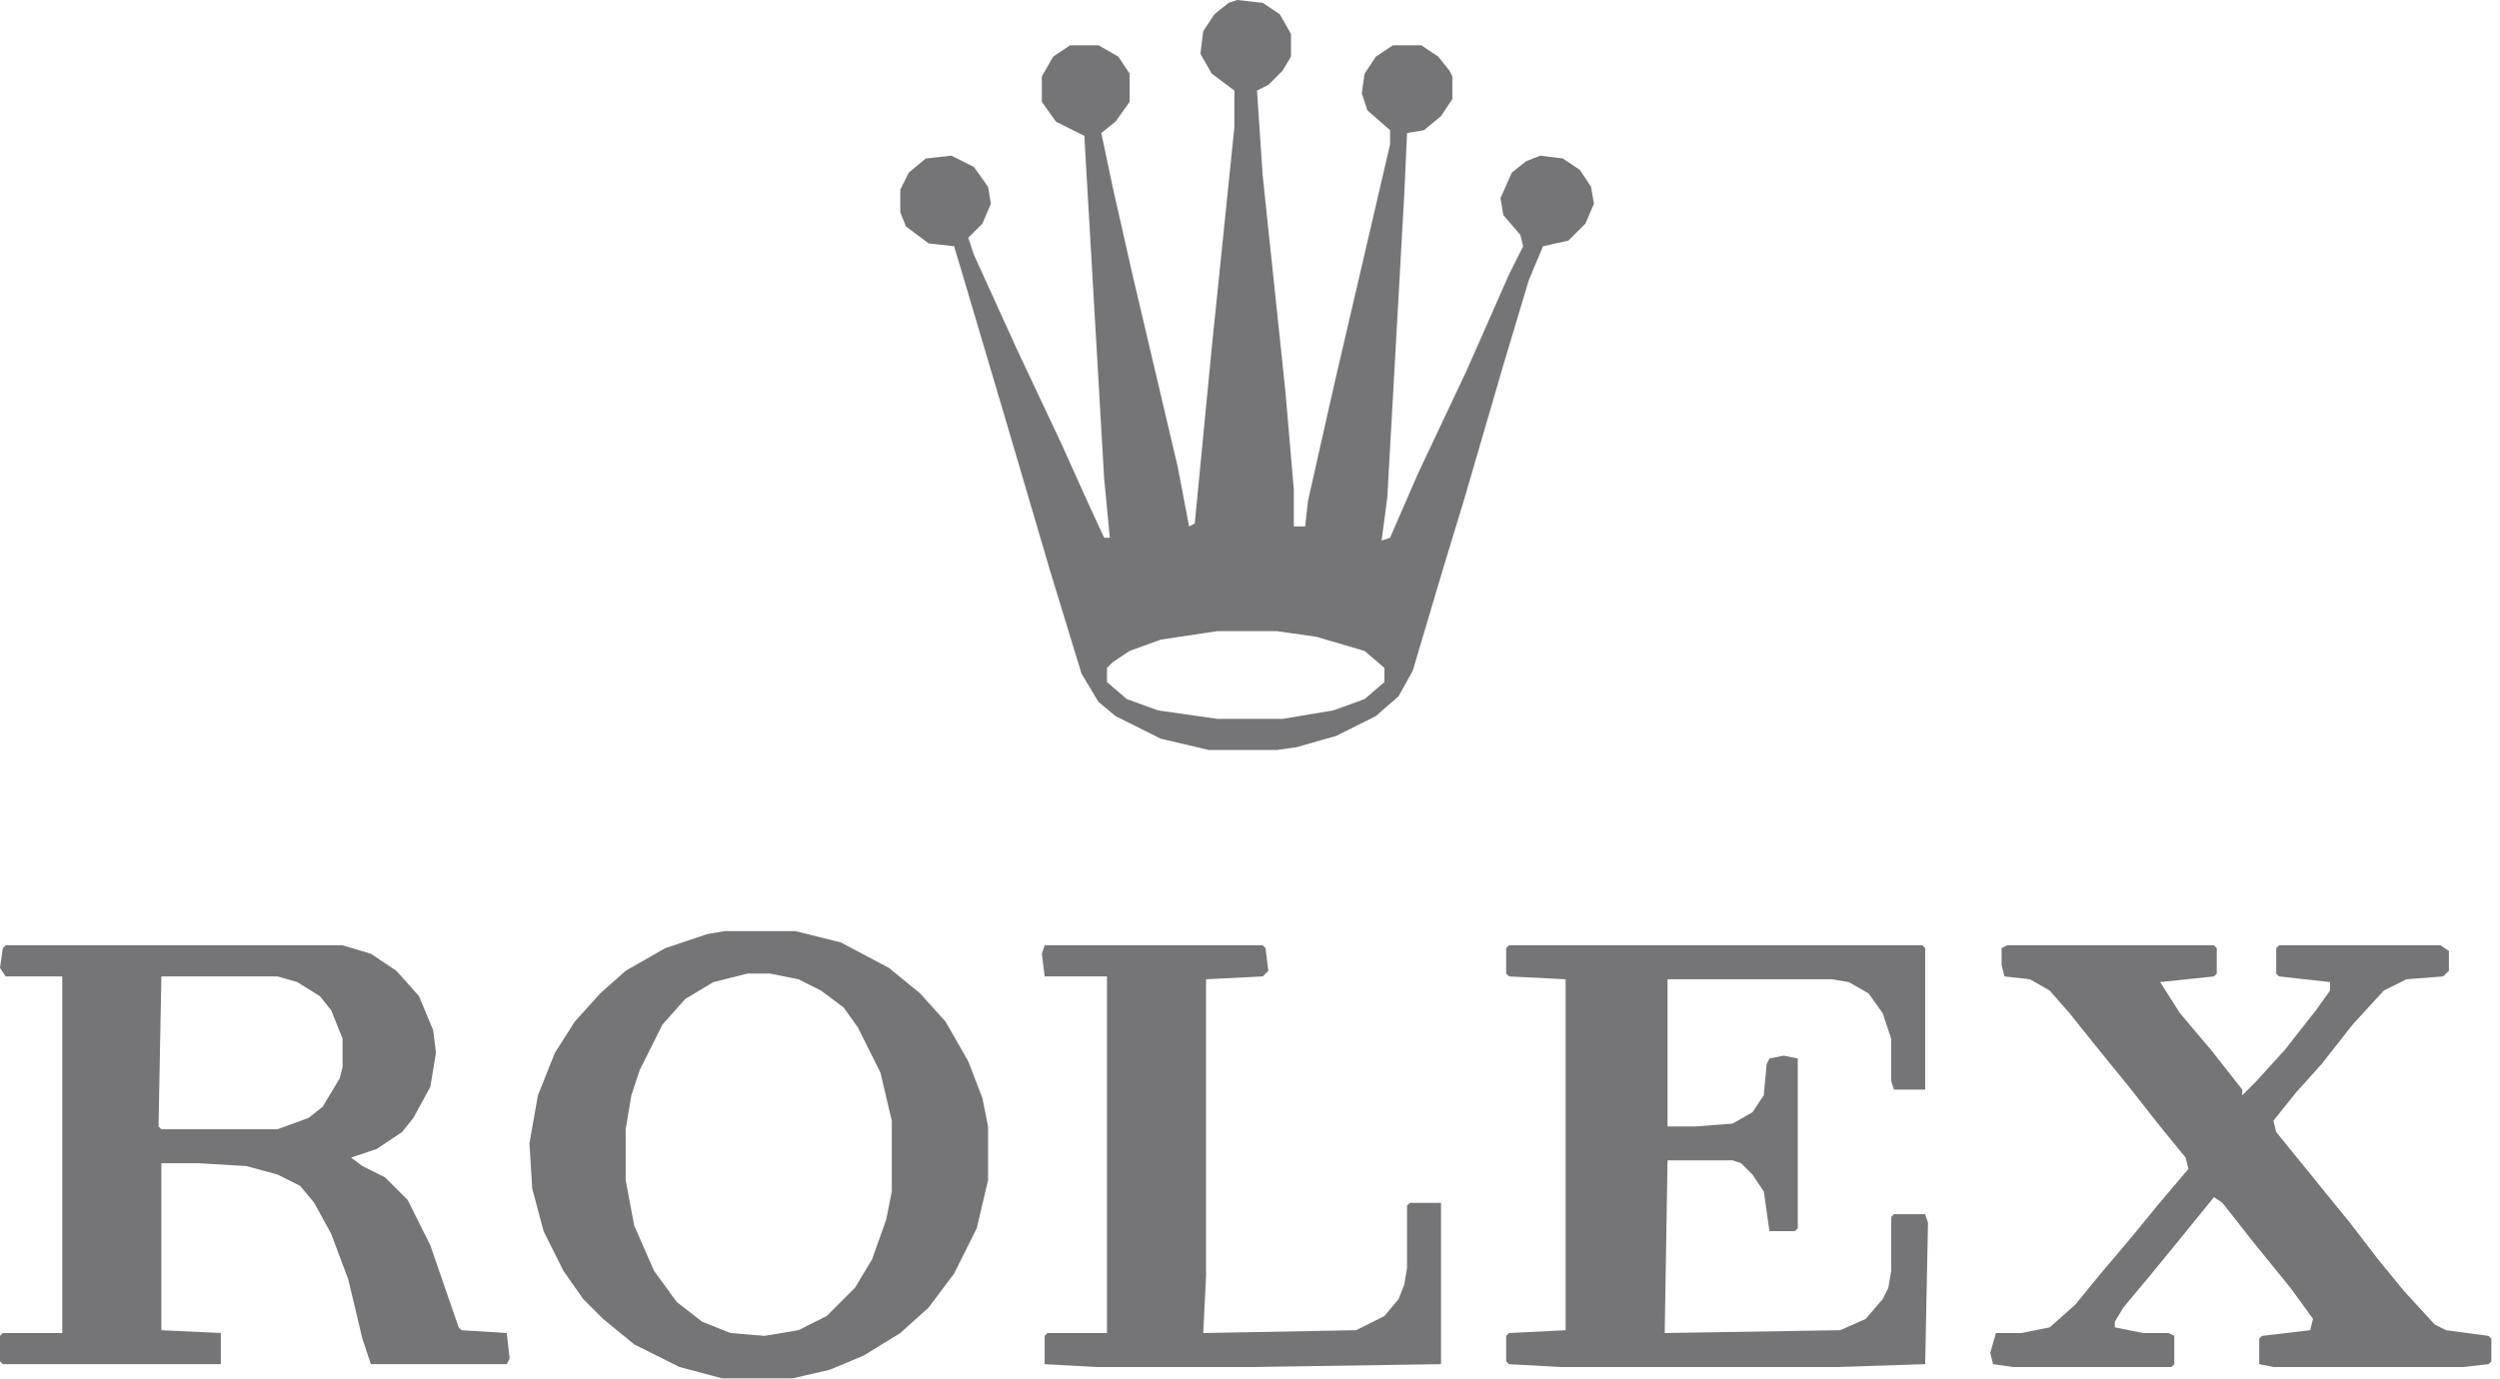
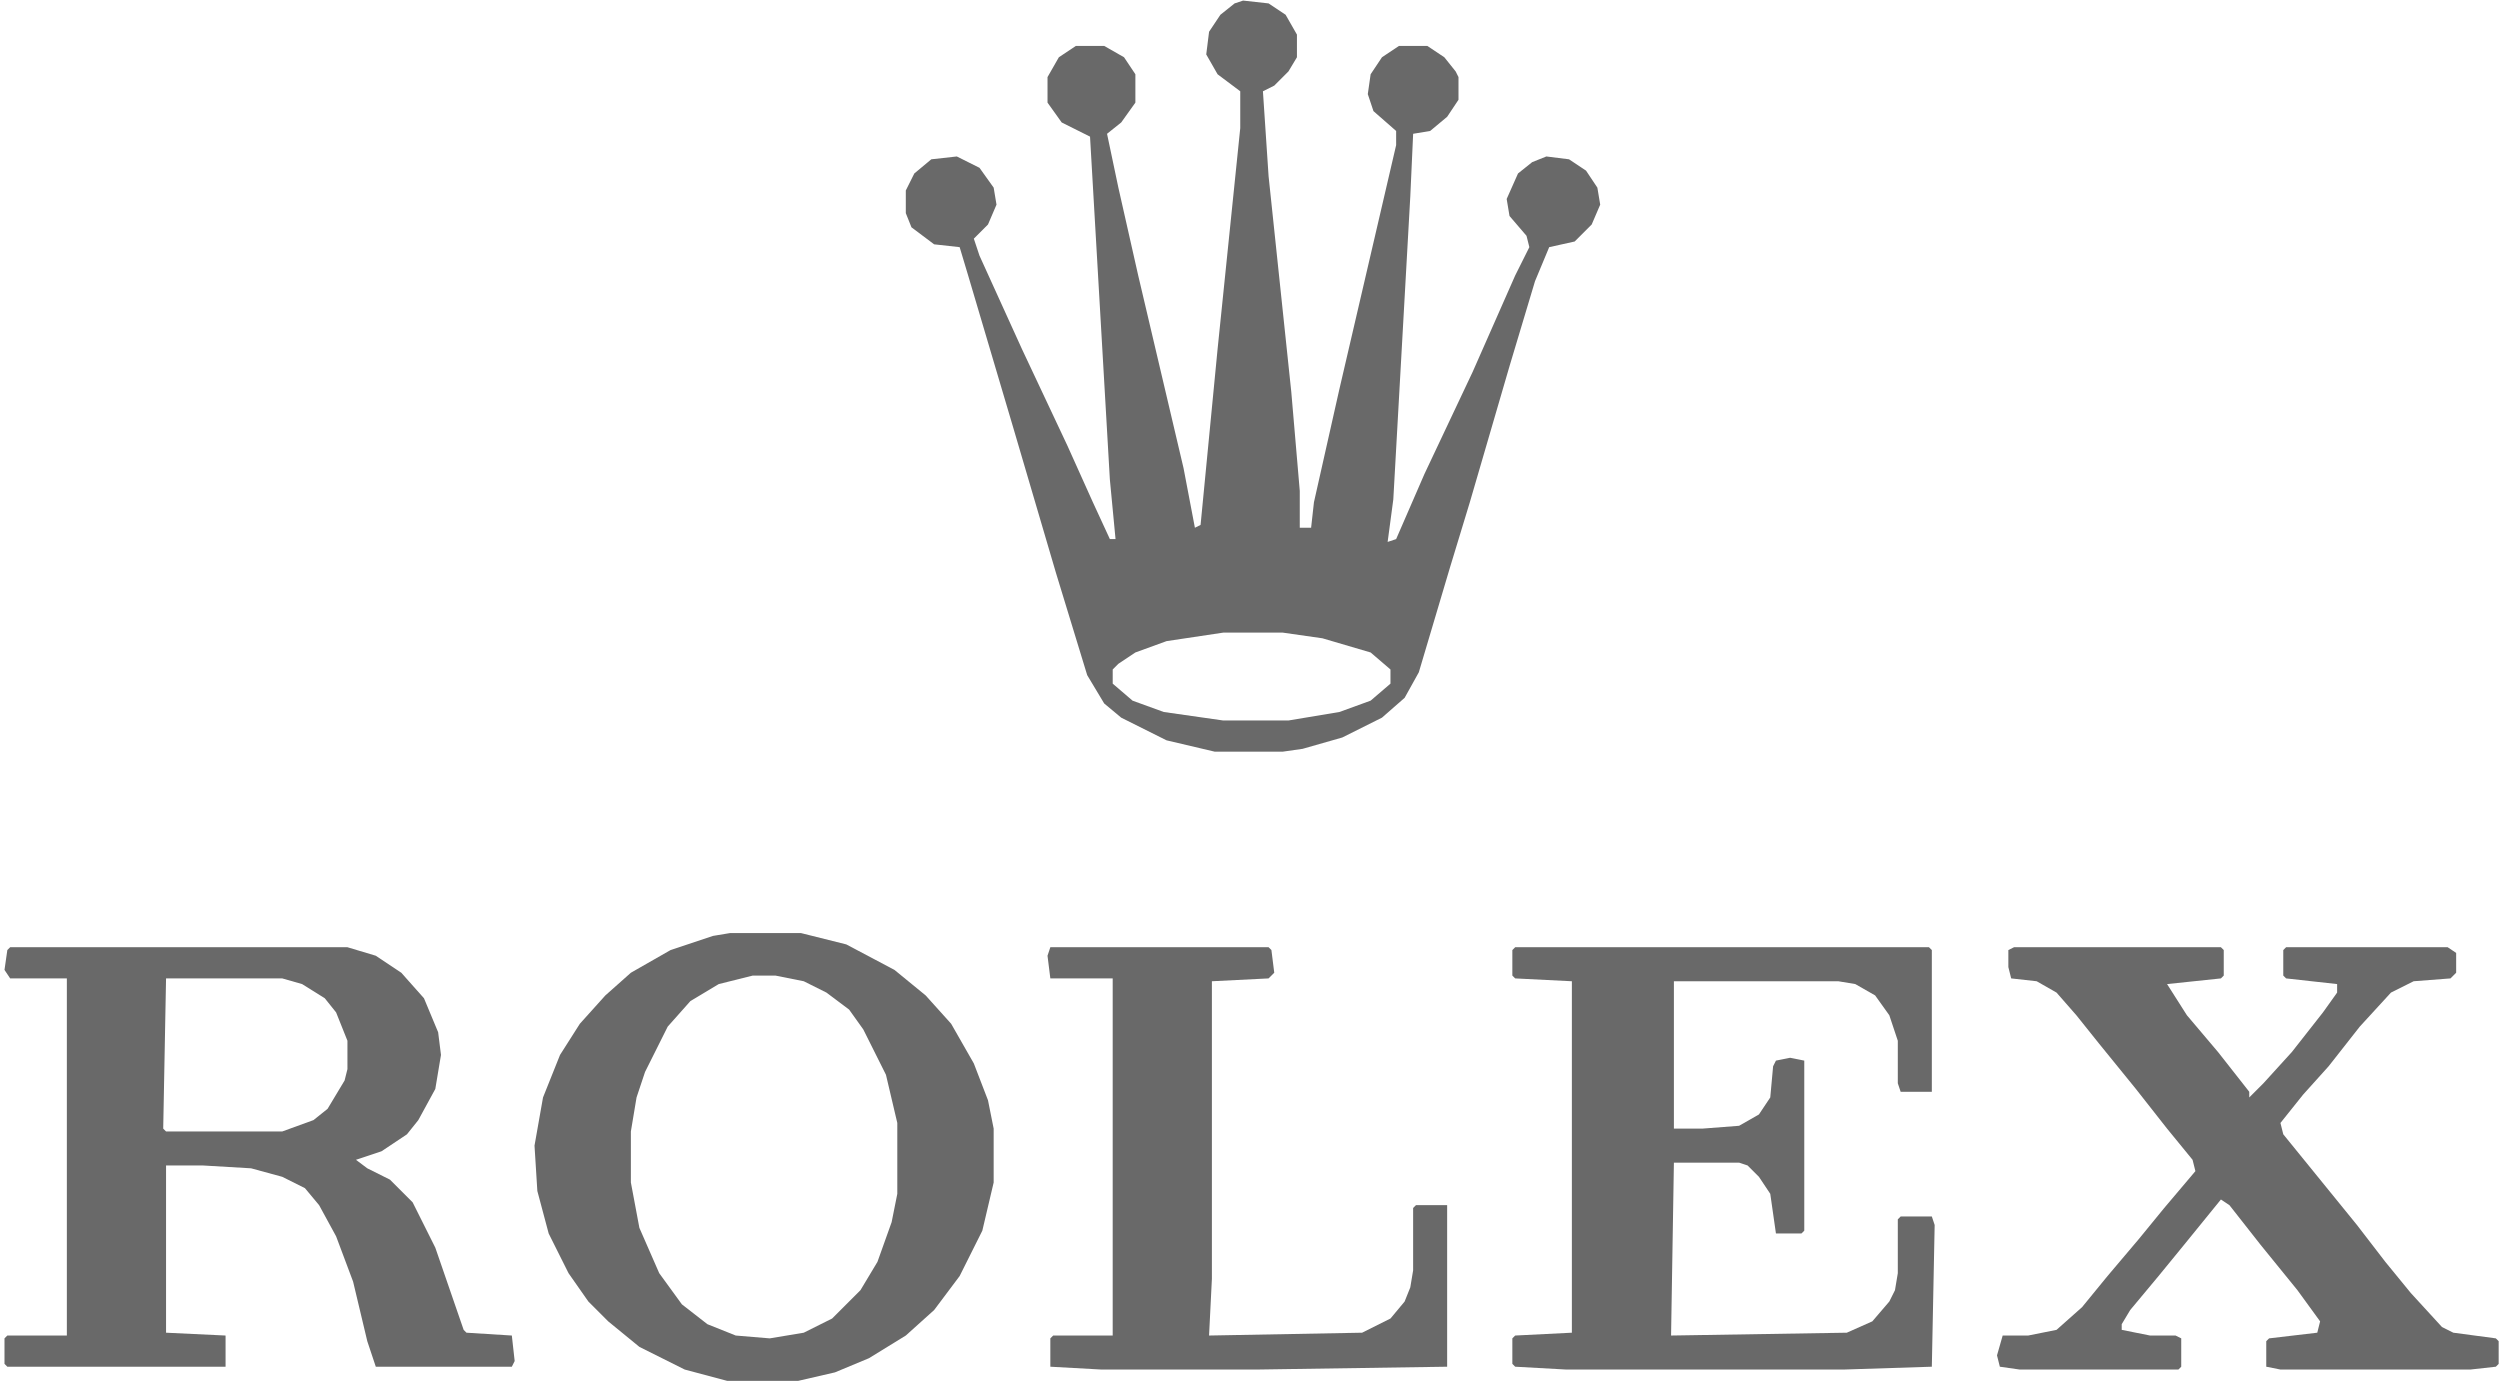
- <svg xmlns="http://www.w3.org/2000/svg" width="145" height="80" viewBox="0 0 145 80" fill="none">
-   <path d="M71.787 0L73.265 0.164L74.251 0.821L74.908 1.971V3.285L74.415 4.107L73.594 4.928L72.936 5.257L73.265 10.185L74.579 22.669L75.072 28.419V30.554H75.729L75.893 29.076L77.372 22.505L80.657 8.378V7.556L79.343 6.407L79.014 5.421L79.179 4.271L79.836 3.285L80.821 2.628H82.464L83.45 3.285L84.107 4.107L84.271 4.435V5.749L83.614 6.735L82.628 7.556L81.643 7.721L81.478 11.335L80.493 28.912L80.164 31.376L80.657 31.212L82.3 27.433L85.093 21.52L87.556 15.934L88.378 14.292L88.214 13.634L87.228 12.485L87.064 11.499L87.721 10.021L88.542 9.363L89.364 9.035L90.678 9.199L91.663 9.856L92.32 10.842L92.485 11.828L91.992 12.977L91.006 13.963L89.528 14.292L88.706 16.263L87.228 21.191L84.928 29.076L83.778 32.854L81.971 38.932L81.15 40.411L79.836 41.561L77.536 42.711L75.236 43.367L74.086 43.532H70.144L67.351 42.875L64.723 41.561L63.737 40.739L62.752 39.096L60.945 33.183L58.481 24.805L55.852 15.934L55.359 14.292L53.881 14.127L52.567 13.142L52.238 12.32V11.006L52.731 10.021L53.717 9.199L55.195 9.035L56.509 9.692L57.331 10.842L57.495 11.828L57.002 12.977L56.181 13.799L56.509 14.784L58.973 20.205L61.602 25.791L63.08 29.076L64.066 31.212H64.394L64.066 27.762L62.916 7.885L61.273 7.064L60.452 5.914V4.435L61.109 3.285L62.094 2.628H63.737L64.887 3.285L65.544 4.271V5.914L64.723 7.064L63.901 7.721L64.559 10.842L65.709 15.934L68.337 27.105L68.994 30.554L69.323 30.39L70.308 20.205L71.622 7.392V5.257L70.308 4.271L69.651 3.121L69.815 1.807L70.472 0.821L71.294 0.164L71.787 0ZM70.637 36.632L67.351 37.125L65.544 37.782L64.559 38.439L64.23 38.768V39.589L65.38 40.575L67.187 41.232L70.637 41.725H74.415L77.372 41.232L79.179 40.575L80.329 39.589V38.768L79.179 37.782L76.386 36.961L74.086 36.632H70.637Z" fill="#757477" />
-   <path d="M0.329 54.867H19.877L21.52 55.359L22.998 56.345L24.312 57.823L25.134 59.795L25.298 61.109L24.969 63.08L23.984 64.887L23.326 65.708L21.848 66.694L20.37 67.187L21.027 67.68L22.341 68.337L23.655 69.651L24.969 72.279L26.612 77.043L26.776 77.207L29.404 77.372L29.569 78.85L29.404 79.179H21.52L21.027 77.7L20.205 74.251L19.22 71.622L18.234 69.815L17.413 68.829L16.099 68.172L14.292 67.68L11.499 67.515H9.363V77.207L12.813 77.372V79.179H0.164L0 79.014V77.536L0.164 77.372H3.614V56.673H0.329L0 56.181L0.164 55.031L0.329 54.867ZM9.363 56.673L9.199 65.38L9.363 65.544H16.099L17.905 64.887L18.727 64.23L19.712 62.587L19.877 61.93V60.288L19.22 58.645L18.563 57.823L17.248 57.002L16.099 56.673H9.363Z" fill="#757477" />
-   <path d="M42.053 54.045H46.16L48.789 54.702L51.581 56.181L53.388 57.659L54.867 59.302L56.181 61.602L57.002 63.737L57.331 65.38V68.501L56.673 71.294L55.359 73.922L53.881 75.893L52.238 77.372L50.103 78.686L48.132 79.507L45.996 80H41.889L39.425 79.343L36.797 78.029L34.99 76.55L33.84 75.4L32.69 73.758L31.54 71.458L30.883 68.994L30.719 66.365L31.212 63.573L32.197 61.109L33.347 59.302L34.825 57.659L36.304 56.345L38.604 55.031L41.068 54.209L42.053 54.045ZM43.367 56.509L41.396 57.002L39.754 57.988L38.439 59.466L37.125 62.094L36.633 63.573L36.304 65.544V68.501L36.797 71.129L37.947 73.758L39.261 75.565L40.739 76.715L42.382 77.372L44.353 77.536L46.325 77.207L47.967 76.386L49.61 74.743L50.596 73.101L51.417 70.801L51.745 69.158V65.051L51.088 62.259L49.774 59.63L48.953 58.48L47.639 57.495L46.325 56.838L44.682 56.509H43.367Z" fill="#757477" />
-   <path d="M87.557 54.867H111.54L111.705 55.031V63.244H109.898L109.733 62.752V60.288L109.241 58.809L108.419 57.659L107.269 57.002L106.284 56.838H96.756V65.38H98.399L100.534 65.216L101.684 64.558L102.341 63.573L102.506 61.766L102.67 61.437L103.491 61.273L104.312 61.437V71.294L104.148 71.458H102.67L102.341 69.158L101.684 68.172L101.027 67.515L100.534 67.351H96.756L96.592 77.372L106.777 77.207L108.255 76.55L109.241 75.4L109.569 74.743L109.733 73.758V70.636L109.898 70.472H111.705L111.869 70.965L111.705 79.179L106.612 79.343H90.514L87.557 79.179L87.393 79.014V77.536L87.557 77.372L90.842 77.207V56.838L87.557 56.673L87.393 56.509V55.031L87.557 54.867Z" fill="#757477" />
-   <path d="M116.468 54.867H128.46L128.624 55.031V56.509L128.46 56.673L125.339 57.002L126.489 58.809L128.296 60.944L130.103 63.244V63.573L130.924 62.752L132.567 60.944L134.374 58.645L135.195 57.495V57.002L132.238 56.673L132.074 56.509V55.031L132.238 54.867H141.602L142.094 55.195V56.345L141.766 56.673L139.63 56.838L138.316 57.495L136.509 59.466L134.702 61.766L133.224 63.409L131.91 65.051L132.074 65.708L136.345 70.965L137.988 73.101L139.466 74.908L141.273 76.879L141.93 77.207L144.394 77.536L144.558 77.7V79.014L144.394 79.179L142.916 79.343H131.91L131.088 79.179V77.7L131.252 77.536L134.045 77.207L134.209 76.55L132.895 74.743L130.76 72.115L128.953 69.815L128.46 69.487L126.324 72.115L124.846 73.922L123.203 75.893L122.71 76.715V77.043L124.353 77.372H125.831L126.16 77.536V79.179L125.996 79.343H116.797L115.647 79.179L115.482 78.522L115.811 77.372H117.289L118.932 77.043L120.411 75.729L121.889 73.922L123.696 71.786L125.174 69.979L126.981 67.844L126.817 67.187L125.339 65.38L123.532 63.08L121.396 60.452L120.082 58.809L118.932 57.495L117.782 56.838L116.304 56.673L116.14 56.016V55.031L116.468 54.867Z" fill="#757477" />
-   <path d="M60.615 54.867H73.264L73.429 55.031L73.593 56.345L73.264 56.673L69.979 56.838V74.086L69.815 77.372L78.685 77.207L80.328 76.386L81.149 75.4L81.478 74.579L81.642 73.593V69.979L81.806 69.815H83.613V79.179L72.607 79.343H63.572L60.615 79.179V77.536L60.78 77.372H64.229V56.673H60.615L60.451 55.359L60.615 54.867Z" fill="#757477" />
+ <svg xmlns="http://www.w3.org/2000/svg" width="528" height="292" viewBox="0 0 528 292" fill="none">
+   <path d="M262.539 0.122L267.927 0.72L271.519 3.115L273.913 7.305V12.094L272.117 15.087L269.124 18.08L266.73 19.277L267.927 37.235L272.716 82.729L274.511 103.68V111.462H276.906L277.505 106.075L282.892 82.13L294.864 30.651V27.658L290.075 23.467L288.878 19.876L289.477 15.685L291.871 12.094L295.463 9.7H301.449L305.041 12.094L307.435 15.087L308.033 16.284V21.073L305.639 24.665L302.047 27.658L298.456 28.256L297.857 41.425L294.266 105.476L293.068 114.455L294.864 113.857L300.85 100.089L311.027 78.539L320.005 58.187L322.999 52.2L322.4 49.806L318.808 45.616L318.21 42.024L320.604 36.637L323.597 34.242L326.59 33.045L331.379 33.644L334.971 36.038L337.365 39.63L337.964 43.221L336.168 47.411L332.576 51.003L327.189 52.2L324.196 59.383L318.808 77.342L310.428 106.075L306.238 119.843L299.653 141.991L296.66 147.379L291.871 151.569L283.491 155.759L275.11 158.153L270.92 158.752H256.553L246.377 156.357L236.8 151.569L233.208 148.576L229.616 142.59L223.032 121.04L214.053 90.511L204.475 58.187L202.679 52.2L197.292 51.602L192.503 48.01L191.306 45.017V40.228L193.102 36.637L196.693 33.644L202.081 33.045L206.869 35.44L209.863 39.63L210.461 43.221L208.665 47.411L205.672 50.405L206.869 53.996L215.849 73.75L225.426 94.103L230.814 106.075L234.405 113.857H235.602L234.405 101.286L230.215 28.855L224.229 25.862L221.236 21.672V16.284L223.63 12.094L227.222 9.7H233.208L237.398 12.094L239.793 15.685V21.672L236.8 25.862L233.807 28.256L236.201 39.63L240.391 58.187L249.969 98.891L252.363 111.462L253.561 110.863L257.152 73.75L261.941 27.059V19.277L257.152 15.685L254.758 11.495L255.356 6.706L257.751 3.115L260.744 0.72L262.539 0.122ZM258.349 133.61L246.377 135.406L239.793 137.801L236.201 140.195L235.004 141.393V144.385L239.194 147.977L245.779 150.371L258.349 152.167H272.117L282.892 150.371L289.477 147.977L293.667 144.385V141.393L289.477 137.801L279.3 134.808L270.92 133.61H258.349Z" fill="#696969" />
+   <path d="M2.147 200.055H73.38L79.367 201.851L84.754 205.443L89.543 210.83L92.536 218.013L93.134 222.802L91.937 229.986L88.346 236.57L85.951 239.563L80.564 243.155L75.176 244.951L77.571 246.747L82.36 249.141L87.148 253.93L91.937 263.507L97.923 280.867L98.522 281.466L108.099 282.064L108.698 287.452L108.099 288.649H79.367L77.571 283.261L74.578 270.691L70.986 261.113L67.394 254.528L64.401 250.937L59.613 248.542L53.028 246.747L42.852 246.148H35.07V281.466L47.64 282.064V288.649H1.548L0.949 288.05V282.663L1.548 282.064H14.119V206.64H2.147L0.949 204.844L1.548 200.654L2.147 200.055ZM35.07 206.64L34.471 238.366L35.07 238.965H59.613L66.197 236.57L69.19 234.176L72.782 228.19L73.38 225.795V219.809L70.986 213.823L68.591 210.83L63.803 207.837L59.613 206.64H35.07Z" fill="#696969" />
+   <path d="M154.192 197.063H169.157L178.735 199.457L188.911 204.844L195.496 210.232L200.883 216.218L205.672 224.599L208.665 232.38L209.862 238.366V249.74L207.468 259.916L202.679 269.494L197.292 276.677L191.305 282.064L183.524 286.853L176.34 289.846L168.558 291.642H153.594L144.614 289.248L135.037 284.459L128.452 279.071L124.262 274.881L120.072 268.895L115.881 260.515L113.487 251.536L112.889 241.958L114.684 231.782L118.276 222.803L122.466 216.218L127.853 210.232L133.241 205.443L141.622 200.655L150.6 197.661L154.192 197.063ZM158.981 206.042L151.798 207.838L145.812 211.429L141.023 216.817L136.234 226.394L134.438 231.782L133.241 238.965V249.74L135.037 259.317L139.227 268.895L144.016 275.48L149.403 279.67L155.389 282.064L162.572 282.663L169.756 281.466L175.742 278.473L181.728 272.487L185.319 266.501L188.312 258.12L189.51 252.134V237.169L187.115 226.993L182.326 217.415L179.333 213.225L174.545 209.633L169.756 207.239L163.77 206.042H158.981Z" fill="#696969" />
+   <path d="M320.006 200.055H407.401L408.003 200.654V230.584H401.418L400.817 228.788V219.809L399.024 214.422L396.028 210.232L391.838 207.837L388.248 207.239H353.528V238.366H359.514L367.295 237.767L371.486 235.373L373.88 231.781L374.481 225.197L375.079 224L378.071 223.401L381.062 224V259.916L380.465 260.514H375.079L373.88 252.134L371.486 248.542L369.092 246.148L367.295 245.549H353.528L352.93 282.064L390.045 281.466L395.431 279.071L399.024 274.881L400.219 272.486L400.817 268.895V257.521L401.418 256.923H408.003L408.6 258.719L408.003 288.649L389.444 289.247H330.781L320.006 288.649L319.408 288.05V282.663L320.006 282.064L331.979 281.466V207.239L320.006 206.64L319.408 206.041V200.654L320.006 200.055Z" fill="#696969" />
+   <path d="M425.359 200.055H469.058L469.655 200.654V206.041L469.058 206.64L457.685 207.837L461.875 214.422L468.46 222.204L475.045 230.584V231.781L478.037 228.788L484.024 222.204L490.608 213.823L493.6 209.633V207.837L482.825 206.64L482.227 206.041V200.654L482.825 200.055H516.947L518.74 201.253V205.443L517.545 206.64L509.761 207.239L504.973 209.633L498.388 216.816L491.804 225.197L486.418 231.183L481.63 237.169L482.227 239.563L497.791 258.719L503.778 266.5L509.164 273.085L515.748 280.268L518.142 281.466L527.121 282.663L527.719 283.261V288.05L527.121 288.649L521.735 289.247H481.63L478.634 288.649V283.261L479.232 282.663L489.409 281.466L490.007 279.071L485.219 272.486L477.439 262.909L470.854 254.528L469.058 253.331L461.274 262.909L455.888 269.493L449.901 276.677L448.105 279.67V280.867L454.092 282.064H459.478L460.677 282.663V288.649L460.079 289.247H426.558L422.367 288.649L421.766 286.254L422.965 282.064H428.351L434.338 280.867L439.727 276.078L445.113 269.493L451.698 261.712L457.084 255.127L463.668 247.345L463.071 244.951L457.685 238.366L451.1 229.986L443.317 220.408L438.528 214.422L434.338 209.633L430.147 207.239L424.761 206.64L424.164 204.246V200.654L425.359 200.055Z" fill="#696969" />
+   <path d="M221.832 200.055H267.924L268.523 200.654L269.122 205.443L267.924 206.64L255.952 207.239V270.092L255.354 282.064L287.679 281.466L293.665 278.472L296.657 274.881L297.855 271.888L298.453 268.296V255.127L299.052 254.528H305.637V288.649L265.53 289.247H232.607L221.832 288.649V282.663L222.431 282.064H235.001V206.64H221.832L221.234 201.851L221.832 200.055Z" fill="#696969" />
</svg>
